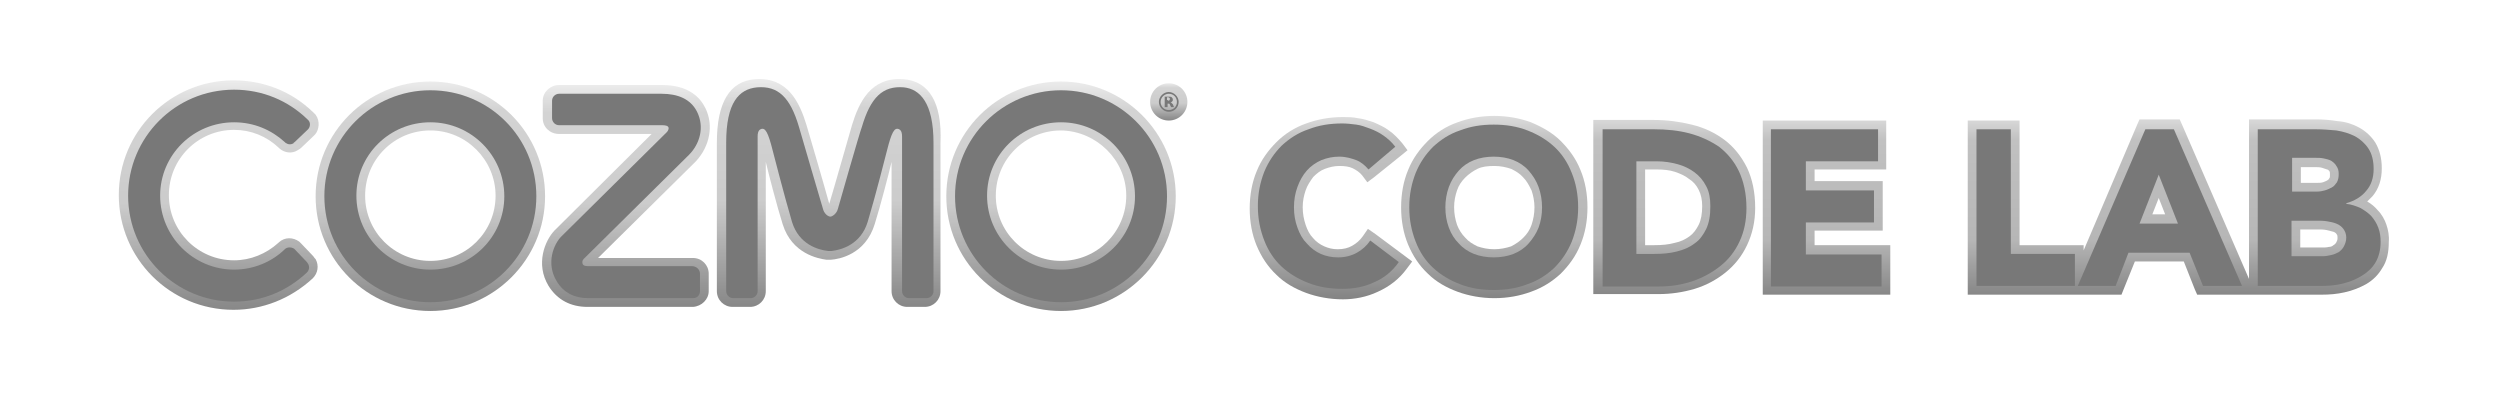
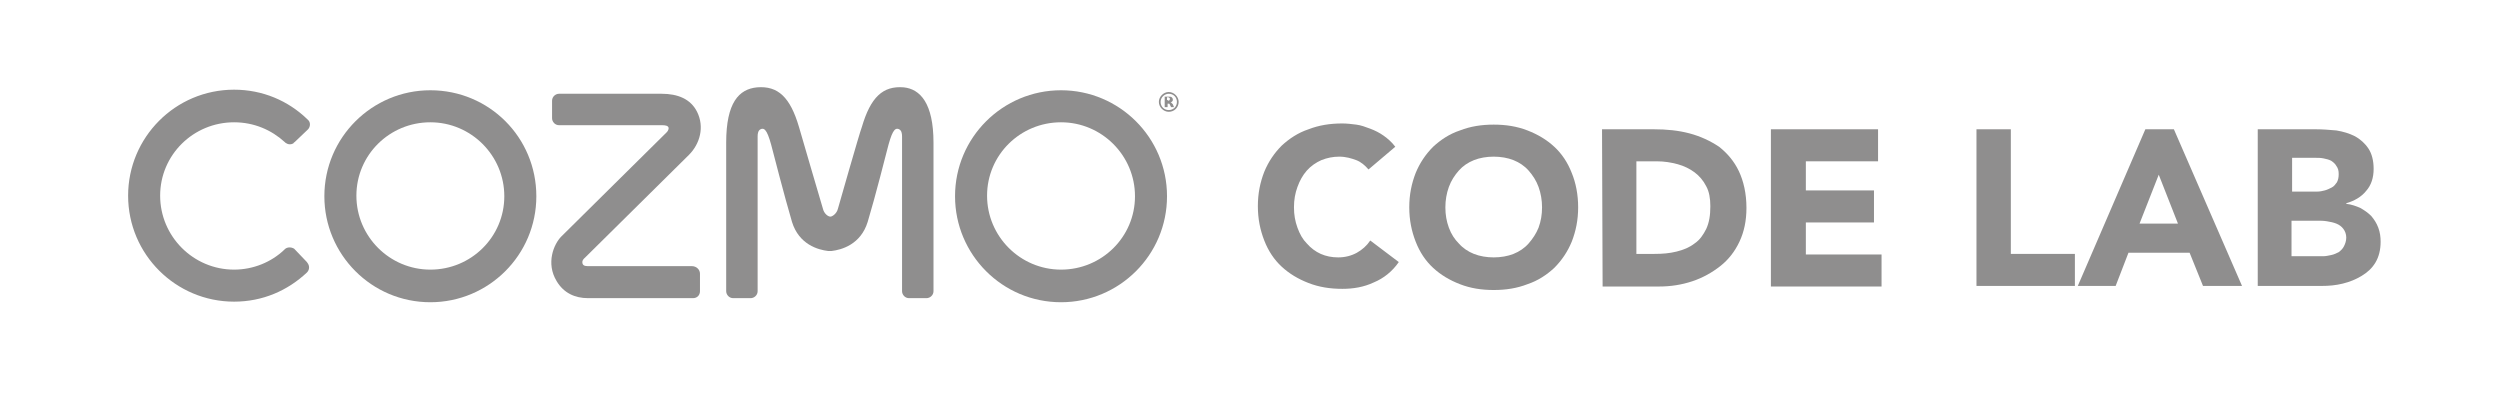
- <svg xmlns="http://www.w3.org/2000/svg" version="1.1" id="Logo" x="0px" y="0px" viewBox="0 0 429.3 68.2" style="enable-background:new 0 0 429.3 68.2;" xml:space="preserve">
+ <svg xmlns="http://www.w3.org/2000/svg" version="1.1" id="Logo" x="0px" y="0px" width="429.3px" height="68.2px" viewBox="0 0 429.3 68.2" style="enable-background:new 0 0 429.3 68.2;" xml:space="preserve">
  <style type="text/css">
- 	.st0{opacity:0.7;}
- 	.st1{fill:url(#SVGID_1_);}
- 	.st2{fill:url(#SVGID_2_);}
- 	.st3{fill:url(#SVGID_3_);}
- 	.st4{fill:url(#SVGID_4_);}
- 	.st5{fill:url(#SVGID_5_);}
- 	.st6{fill:url(#SVGID_6_);}
- 	.st7{fill:#787878;}
- 	.st8{fill:url(#SVGID_7_);}
- 	.st9{fill:url(#SVGID_8_);}
- 	.st10{fill:url(#SVGID_9_);}
- 	.st11{fill:url(#SVGID_10_);}
- 	.st12{fill:url(#SVGID_11_);}
+ 	.st0{fill:#8F8E8E;}
</style>
-   <g class="st0">
-     <linearGradient id="SVGID_1_" gradientUnits="userSpaceOnUse" x1="73.914" y1="13.97" x2="73.914" y2="53.325">
-       <stop offset="0" style="stop-color:#E3E3E3" />
-       <stop offset="0.123" style="stop-color:#C1C1C1" />
-       <stop offset="0.534" style="stop-color:#B6B6B6" />
-       <stop offset="1" style="stop-color:#545454" />
-     </linearGradient>
-     <path class="st1" d="M73.9,14c-10.9,0-19.7,8.8-19.7,19.7c0,10.9,8.8,19.7,19.7,19.7c10.8,0,19.7-8.8,19.7-19.7   C93.6,22.8,84.8,14,73.9,14z M85.1,33.6c0,6.2-5,11.2-11.2,11.2s-11.2-5-11.2-11.2c0-6.2,5-11.2,11.2-11.2S85.1,27.5,85.1,33.6z" />
-     <linearGradient id="SVGID_2_" gradientUnits="userSpaceOnUse" x1="182.188" y1="13.97" x2="182.188" y2="53.325">
-       <stop offset="0" style="stop-color:#E3E3E3" />
-       <stop offset="0.123" style="stop-color:#C1C1C1" />
-       <stop offset="0.534" style="stop-color:#B6B6B6" />
-       <stop offset="1" style="stop-color:#545454" />
-     </linearGradient>
-     <path class="st2" d="M182.2,14c-10.9,0-19.7,8.8-19.7,19.7c0,10.9,8.8,19.7,19.7,19.7c10.8,0,19.7-8.8,19.7-19.7   C201.9,22.8,193,14,182.2,14z M193.4,33.6c0,6.2-5,11.2-11.2,11.2c-6.2,0-11.2-5-11.2-11.2c0-6.2,5-11.2,11.2-11.2   C188.3,22.5,193.4,27.5,193.4,33.6z" />
-     <linearGradient id="SVGID_3_" gradientUnits="userSpaceOnUse" x1="107.477" y1="14.555" x2="107.477" y2="52.741">
-       <stop offset="0" style="stop-color:#E3E3E3" />
-       <stop offset="0.123" style="stop-color:#C1C1C1" />
-       <stop offset="0.534" style="stop-color:#B6B6B6" />
-       <stop offset="1" style="stop-color:#545454" />
-     </linearGradient>
-     <path class="st3" d="M121.1,18.5c-0.9-1.8-2.9-3.9-7.4-3.9c0,0,0,0,0,0H96c-1.5,0-2.8,1.2-2.8,2.7v3c0,1.5,1.2,2.7,2.8,2.7h15.9   L95.2,39.6c-1.6,1.7-3.3,5.7-1,9.5c1.5,2.4,3.8,3.6,6.7,3.6l18.1,0c1.5-0.1,2.7-1.3,2.7-2.7v-3c0-1.5-1.2-2.7-2.7-2.7l-16.3,0   l16.8-16.6C121.9,25.1,122.6,21.5,121.1,18.5z" />
-     <linearGradient id="SVGID_4_" gradientUnits="userSpaceOnUse" x1="142.423" y1="13.538" x2="142.423" y2="52.741">
-       <stop offset="0" style="stop-color:#E3E3E3" />
-       <stop offset="0.123" style="stop-color:#C1C1C1" />
-       <stop offset="0.534" style="stop-color:#B6B6B6" />
-       <stop offset="1" style="stop-color:#545454" />
-     </linearGradient>
-     <path class="st4" d="M155.1,13.6c-5.6-0.4-7.6,4-8.8,7.9c-0.3,1-3.1,10.9-3.9,13.5c-0.7-2.6-3.6-12.5-3.9-13.5   c-1.2-3.9-3.2-8.3-8.8-7.9c-4.4,0.3-6.6,4-6.6,10.9V50c0,1.5,1.2,2.7,2.7,2.7h3c1.5,0,2.7-1.2,2.7-2.7V27.8   c0.6,2.5,1.9,7.5,2.9,10.7c1.6,5.1,6.1,5.9,7.5,6.1c0.3,0,0.5,0,0.8,0c1.4-0.1,5.9-0.9,7.5-6.1c1-3.2,2.3-8.2,2.9-10.7V50   c0,1.5,1.2,2.7,2.7,2.7h3c1.5,0,2.7-1.2,2.7-2.7V24.5C161.8,17.6,159.5,13.9,155.1,13.6z" />
-     <linearGradient id="SVGID_5_" gradientUnits="userSpaceOnUse" x1="200.737" y1="14.276" x2="200.737" y2="20.676">
-       <stop offset="0" style="stop-color:#E3E3E3" />
-       <stop offset="0.123" style="stop-color:#C1C1C1" />
-       <stop offset="0.534" style="stop-color:#B6B6B6" />
-       <stop offset="1" style="stop-color:#545454" />
-     </linearGradient>
-     <circle class="st5" cx="200.7" cy="17.5" r="3.2" />
-     <linearGradient id="SVGID_6_" gradientUnits="userSpaceOnUse" x1="37.57" y1="13.97" x2="37.57" y2="53.325">
-       <stop offset="0" style="stop-color:#E3E3E3" />
-       <stop offset="0.123" style="stop-color:#C1C1C1" />
-       <stop offset="0.534" style="stop-color:#B6B6B6" />
-       <stop offset="1" style="stop-color:#545454" />
-     </linearGradient>
-     <path class="st6" d="M53.8,44l-2.1-2.2c-0.1-0.1-0.2-0.2-0.3-0.3c-1.1-0.8-2.5-0.8-3.5,0.1c0,0,0,0-0.1,0.1c-2.1,1.9-4.8,3-7.6,3   c-6.2,0-11.2-5-11.2-11.2c0-6.2,5-11.2,11.2-11.2c2.9,0,5.6,1.1,7.7,3.1c0,0,0.1,0.1,0.1,0.1c0.9,0.8,2.2,0.9,3.1,0.3   c0.2-0.1,0.5-0.3,0.6-0.4l2.2-2.1c0.1-0.1,0.1-0.1,0.2-0.2c0.7-0.8,0.9-2.3,0.1-3.4c-0.1-0.1-0.2-0.2-0.4-0.4   c-3.7-3.6-8.5-5.5-13.7-5.5c-10.9,0-19.7,8.8-19.7,19.7c0,10.9,8.8,19.7,19.7,19.7c5,0,9.8-1.9,13.6-5.4c0.9-0.9,1.1-2.2,0.5-3.3   C54.1,44.4,53.9,44.2,53.8,44z" />
+   <path class="st0" d="M73.9,46.3c-7,0-12.7-5.7-12.7-12.7S66.9,21,73.9,21s12.7,5.7,12.7,12.7S80.9,46.3,73.9,46.3 M73.9,15.5  c-10,0-18.2,8.1-18.2,18.2c0,10,8.1,18.2,18.2,18.2c10,0,18.2-8.1,18.2-18.2C92.1,23.6,84,15.5,73.9,15.5" />
+   <path class="st0" d="M182.2,46.3c-7,0-12.7-5.7-12.7-12.7S175.2,21,182.2,21s12.7,5.7,12.7,12.7S189.2,46.3,182.2,46.3 M182.2,15.5  c-10,0-18.2,8.1-18.2,18.2c0,10,8.1,18.2,18.2,18.2c10,0,18.2-8.1,18.2-18.2S192.2,15.5,182.2,15.5" />
+   <path class="st0" d="M120.2,47v3c0,0.7-0.5,1.2-1.2,1.2h-18c-2.3,0-4.2-0.9-5.4-2.9c-1.9-3.1-0.5-6.4,0.8-7.7l18.1-17.9  c0,0,0.4-0.4,0.3-0.8c-0.1-0.3-0.5-0.4-1.1-0.4H96c-0.7,0-1.2-0.6-1.2-1.2v-3c0-0.7,0.6-1.2,1.2-1.2h17.6c2.8,0,5,0.9,6.1,3.1  c1.3,2.6,0.5,5.5-1.4,7.4l-17.9,17.7c0,0-0.4,0.3-0.4,0.7c0,0.5,0.3,0.7,0.9,0.7h17.9C119.6,45.7,120.2,46.3,120.2,47" />
+   <path class="st0" d="M160.3,24.5V50c0,0.7-0.6,1.2-1.2,1.2h-3c-0.7,0-1.2-0.6-1.2-1.2V23.4c0-0.5-0.1-1-0.5-1.2  c-0.8-0.4-1.3,0.5-2.1,3.7c0,0-2,7.9-3.3,12.2c-1.2,3.9-4.5,4.8-6.2,5c-0.1,0-0.2,0-0.3,0s-0.2,0-0.3,0c-1.7-0.2-5-1.1-6.2-5  c-1.3-4.4-3.3-12.2-3.3-12.2c-0.8-3.2-1.3-4.1-2.1-3.7c-0.4,0.2-0.5,0.7-0.5,1.2V50c0,0.7-0.6,1.2-1.2,1.2h-3  c-0.7,0-1.2-0.6-1.2-1.2V24.5c0-6.9,2.2-9.2,5.3-9.5c3.6-0.3,5.7,1.7,7.2,6.8c0.3,1.1,4.1,14,4.1,14c0.2,0.9,0.9,1.4,1.3,1.4  c0.3,0,1.1-0.5,1.3-1.4c0,0,3.7-13,4.1-14c1.5-5.1,3.6-7.1,7.2-6.8C158,15.3,160.3,17.7,160.3,24.5z" />
+   <g id="circle3">
+     <path class="st0" d="M200.7,19.2c-0.9,0-1.7-0.8-1.7-1.7c0-0.9,0.8-1.7,1.7-1.7s1.7,0.8,1.7,1.7S201.7,19.2,200.7,19.2z    M200.7,16.1c-0.7,0-1.4,0.6-1.4,1.4s0.6,1.4,1.4,1.4s1.4-0.6,1.4-1.4S201.5,16.1,200.7,16.1z" />
  </g>
-   <path class="st7" d="M73.9,46.3c-7,0-12.7-5.7-12.7-12.7S66.9,21,73.9,21c7,0,12.7,5.7,12.7,12.7S80.9,46.3,73.9,46.3 M73.9,15.5  c-10,0-18.2,8.1-18.2,18.2c0,10,8.1,18.2,18.2,18.2c10,0,18.2-8.1,18.2-18.2C92.1,23.6,84,15.5,73.9,15.5" />
-   <path class="st7" d="M182.2,46.3c-7,0-12.7-5.7-12.7-12.7S175.2,21,182.2,21c7,0,12.7,5.7,12.7,12.7S189.2,46.3,182.2,46.3   M182.2,15.5c-10,0-18.2,8.1-18.2,18.2c0,10,8.1,18.2,18.2,18.2c10,0,18.2-8.1,18.2-18.2C200.4,23.6,192.2,15.5,182.2,15.5" />
-   <path class="st7" d="M120.2,47v3c0,0.7-0.5,1.2-1.2,1.2h-18c-2.3,0-4.2-0.9-5.4-2.9c-1.9-3.1-0.5-6.4,0.8-7.7l18.1-17.9  c0,0,0.4-0.4,0.3-0.8c-0.1-0.3-0.5-0.4-1.1-0.4H96c-0.7,0-1.2-0.6-1.2-1.2v-3c0-0.7,0.6-1.2,1.2-1.2h17.6c2.8,0,5,0.9,6.1,3.1  c1.3,2.6,0.5,5.5-1.4,7.4l-17.9,17.7c0,0-0.4,0.3-0.4,0.7c0,0.5,0.3,0.7,0.9,0.7h17.9C119.6,45.7,120.2,46.3,120.2,47" />
-   <path class="st7" d="M160.3,24.5V50c0,0.7-0.6,1.2-1.2,1.2h-3c-0.7,0-1.2-0.6-1.2-1.2V23.4c0-0.5-0.1-1-0.5-1.2  c-0.8-0.4-1.3,0.5-2.1,3.7c0,0-2,7.9-3.3,12.2c-1.2,3.9-4.5,4.8-6.2,5c-0.1,0-0.2,0-0.3,0c-0.1,0-0.2,0-0.3,0c-1.7-0.2-5-1.1-6.2-5  c-1.3-4.4-3.3-12.2-3.3-12.2c-0.8-3.2-1.3-4.1-2.1-3.7c-0.4,0.2-0.5,0.7-0.5,1.2V50c0,0.7-0.6,1.2-1.2,1.2h-3  c-0.7,0-1.2-0.6-1.2-1.2V24.5c0-6.9,2.2-9.2,5.3-9.5c3.6-0.3,5.7,1.7,7.2,6.8c0.3,1.1,4.1,14,4.1,14c0.2,0.9,0.9,1.4,1.3,1.4  c0.3,0,1.1-0.5,1.3-1.4c0,0,3.7-13,4.1-14c1.5-5.1,3.6-7.1,7.2-6.8C158,15.3,160.3,17.7,160.3,24.5z" />
-   <g id="circle3">
-     <path class="st7" d="M200.7,19.2c-0.9,0-1.7-0.8-1.7-1.7c0-0.9,0.8-1.7,1.7-1.7c0.9,0,1.7,0.8,1.7,1.7   C202.4,18.4,201.7,19.2,200.7,19.2z M200.7,16.1c-0.7,0-1.4,0.6-1.4,1.4s0.6,1.4,1.4,1.4s1.4-0.6,1.4-1.4S201.5,16.1,200.7,16.1z" />
-   </g>
-   <path id="text3175" class="st7" d="M200.6,17.3c0.1,0,0.2,0,0.2-0.1c0,0,0.1-0.1,0.1-0.2c0-0.1,0-0.1-0.1-0.2c0,0-0.1-0.1-0.2-0.1  h-0.2v0.5H200.6 M200.5,17.7v0.7H200v-1.8h0.7c0.2,0,0.4,0,0.5,0.1c0.1,0.1,0.2,0.2,0.2,0.4c0,0.1,0,0.2-0.1,0.3  c-0.1,0.1-0.1,0.1-0.3,0.2c0.1,0,0.1,0,0.2,0.1c0.1,0.1,0.1,0.1,0.2,0.2l0.2,0.5h-0.5l-0.2-0.4c0-0.1-0.1-0.1-0.1-0.2  c0,0-0.1,0-0.2,0H200.5" />
-   <path class="st7" d="M27.5,33.6c0,7,5.7,12.7,12.7,12.7c3.3,0,6.4-1.3,8.6-3.4c0,0,0,0,0.1-0.1c0.4-0.4,1.1-0.4,1.6-0.1  c0,0,0.1,0.1,0.1,0.1l2.1,2.2c0.1,0.1,0.1,0.2,0.2,0.3c0.3,0.5,0.2,1.1-0.2,1.5c0,0,0,0,0,0c-3.3,3.1-7.6,5-12.5,5  c-10,0-18.2-8.1-18.2-18.2c0-10,8.1-18.2,18.2-18.2c4.9,0,9.3,1.9,12.6,5.1c0.1,0.1,0.1,0.1,0.2,0.2c0.4,0.5,0.2,1.2-0.1,1.5  c0,0-0.1,0.1-0.1,0.1l-2.2,2.1c0,0-0.2,0.1-0.2,0.2c-0.5,0.3-1,0.2-1.4-0.1c0,0-0.1-0.1-0.1-0.1c-2.3-2.1-5.3-3.4-8.7-3.4  C33.2,21,27.5,26.6,27.5,33.6" />
+   <path id="text3175" class="st0" d="M200.6,17.3c0.1,0,0.2,0,0.2-0.1c0,0,0.1-0.1,0.1-0.2s0-0.1-0.1-0.2c0,0-0.1-0.1-0.2-0.1h-0.2  v0.5h0.2 M200.5,17.7v0.7H200v-1.8h0.7c0.2,0,0.4,0,0.5,0.1s0.2,0.2,0.2,0.4c0,0.1,0,0.2-0.1,0.3c-0.1,0.1-0.1,0.1-0.3,0.2  c0.1,0,0.1,0,0.2,0.1c0.1,0.1,0.1,0.1,0.2,0.2l0.2,0.5h-0.5l-0.2-0.4c0-0.1-0.1-0.1-0.1-0.2c0,0-0.1,0-0.2,0h-0.1" />
+   <path class="st0" d="M27.5,33.6c0,7,5.7,12.7,12.7,12.7c3.3,0,6.4-1.3,8.6-3.4c0,0,0,0,0.1-0.1c0.4-0.4,1.1-0.4,1.6-0.1l0.1,0.1  l2.1,2.2c0.1,0.1,0.1,0.2,0.2,0.3c0.3,0.5,0.2,1.1-0.2,1.5l0,0c-3.3,3.1-7.6,5-12.5,5c-10,0-18.2-8.1-18.2-18.2  c0-10,8.1-18.2,18.2-18.2c4.9,0,9.3,1.9,12.6,5.1c0.1,0.1,0.1,0.1,0.2,0.2c0.4,0.5,0.2,1.2-0.1,1.5l-0.1,0.1l-2.2,2.1  c0,0-0.2,0.1-0.2,0.2c-0.5,0.3-1,0.2-1.4-0.1l-0.1-0.1c-2.3-2.1-5.3-3.4-8.7-3.4C33.2,21,27.5,26.6,27.5,33.6" />
  <g>
-     <g>
-       <linearGradient id="SVGID_7_" gradientUnits="userSpaceOnUse" x1="228.415" y1="18.877" x2="228.415" y2="60.788">
-         <stop offset="0" style="stop-color:#E3E3E3" />
-         <stop offset="0.123" style="stop-color:#C1C1C1" />
-         <stop offset="0.534" style="stop-color:#B6B6B6" />
-         <stop offset="1" style="stop-color:#545454" />
-       </linearGradient>
-       <path class="st8" d="M236.2,40.2l-1.3-0.9l-0.9,1.3c-0.5,0.7-1.1,1.2-1.8,1.6c-0.7,0.4-1.5,0.6-2.5,0.6c-0.9,0-1.6-0.2-2.3-0.5    c-0.7-0.3-1.4-0.8-1.9-1.4c-0.6-0.6-1-1.4-1.3-2.3c-0.3-0.9-0.5-1.9-0.5-3c0-1.1,0.2-2,0.5-2.9c0.3-0.9,0.8-1.6,1.3-2.3    c0.6-0.6,1.2-1.1,2-1.4c0.8-0.3,1.6-0.5,2.5-0.5c0.9,0,1.7,0.1,2.3,0.4c0.6,0.3,1.2,0.7,1.6,1.2l0.9,1.2l1.2-0.9l4.6-3.7l1.1-0.9    l-0.9-1.2c-0.7-0.8-1.4-1.6-2.3-2.2c-0.8-0.6-1.7-1-2.6-1.4c-0.9-0.3-1.8-0.6-2.7-0.7c-0.9-0.2-1.8-0.2-2.6-0.2    c-2.3,0-4.4,0.4-6.3,1.1c-2,0.7-3.7,1.8-5.1,3.2c-1.4,1.4-2.6,3-3.4,5c-0.8,1.9-1.2,4.1-1.2,6.4s0.4,4.5,1.2,6.4    c0.8,1.9,1.9,3.6,3.4,5c1.4,1.4,3.2,2.4,5.1,3.1c1.9,0.7,4.1,1.1,6.3,1.1c2,0,4.1-0.4,6-1.3c2-0.9,3.7-2.2,5-4l0.9-1.2l-1.2-0.9    L236.2,40.2z" />
-       <linearGradient id="SVGID_8_" gradientUnits="userSpaceOnUse" x1="256.553" y1="18.877" x2="256.553" y2="60.788">
-         <stop offset="0" style="stop-color:#E3E3E3" />
-         <stop offset="0.123" style="stop-color:#C1C1C1" />
-         <stop offset="0.534" style="stop-color:#B6B6B6" />
-         <stop offset="1" style="stop-color:#545454" />
-       </linearGradient>
-       <path class="st9" d="M268,24.2c-1.4-1.4-3.2-2.4-5.1-3.2c-1.9-0.7-4.1-1.1-6.3-1.1c-2.3,0-4.4,0.4-6.3,1.1c-2,0.7-3.7,1.8-5.1,3.2    c-1.4,1.4-2.6,3-3.4,5c-0.8,1.9-1.2,4.1-1.2,6.4s0.4,4.5,1.2,6.4c0.8,1.9,1.9,3.6,3.4,5c1.4,1.4,3.2,2.4,5.1,3.1    c1.9,0.7,4.1,1.1,6.3,1.1c2.3,0,4.4-0.4,6.3-1.1c2-0.7,3.7-1.8,5.1-3.1c1.4-1.4,2.6-3,3.4-5c0.8-1.9,1.2-4.1,1.2-6.4    s-0.4-4.5-1.2-6.4C270.6,27.2,269.4,25.6,268,24.2z M256.6,42.8c-1.1,0-2-0.2-2.9-0.5c-0.8-0.4-1.5-0.8-2.1-1.5    c-0.6-0.6-1.1-1.4-1.4-2.2c-0.3-0.9-0.5-1.9-0.5-3c0-1.1,0.2-2,0.5-2.9c0.3-0.9,0.8-1.6,1.4-2.2c0.6-0.6,1.3-1.1,2.1-1.5    c0.8-0.4,1.8-0.5,2.9-0.5c1.1,0,2,0.2,2.9,0.5c0.8,0.4,1.5,0.8,2.1,1.5c0.6,0.6,1,1.4,1.4,2.2c0.3,0.9,0.5,1.9,0.5,2.9    c0,1.1-0.2,2.1-0.5,3c-0.3,0.9-0.8,1.6-1.4,2.2c-0.6,0.6-1.3,1.1-2.1,1.5C258.6,42.6,257.6,42.8,256.6,42.8z" />
-       <linearGradient id="SVGID_9_" gradientUnits="userSpaceOnUse" x1="287.503" y1="18.877" x2="287.503" y2="60.788">
-         <stop offset="0" style="stop-color:#E3E3E3" />
-         <stop offset="0.123" style="stop-color:#C1C1C1" />
-         <stop offset="0.534" style="stop-color:#B6B6B6" />
-         <stop offset="1" style="stop-color:#545454" />
-       </linearGradient>
-       <path class="st10" d="M296.1,24c-1.6-1.2-3.5-2.1-5.6-2.6c-2-0.5-4.2-0.8-6.5-0.8h-8.9h-1.5v1.5v26.9v1.5h1.5h9.7    c2.1,0,4.2-0.3,6.2-0.9c2-0.6,3.8-1.6,5.3-2.8c1.6-1.3,2.8-2.8,3.7-4.7c0.9-1.9,1.4-4,1.4-6.4c0-2.7-0.5-5-1.4-6.9    C299,26.8,297.7,25.2,296.1,24z M291.7,32.6c0.4,0.8,0.6,1.7,0.6,2.8c0,1.3-0.2,2.4-0.6,3.2c-0.4,0.8-0.9,1.5-1.6,2    c-0.7,0.5-1.5,0.9-2.5,1.1c-1.1,0.3-2.2,0.4-3.5,0.4h-1.6v-13h2c1.1,0,2.2,0.1,3.1,0.4c0.9,0.3,1.8,0.7,2.4,1.2    C290.8,31.2,291.3,31.8,291.7,32.6z" />
-       <linearGradient id="SVGID_10_" gradientUnits="userSpaceOnUse" x1="313.646" y1="18.877" x2="313.646" y2="60.788">
-         <stop offset="0" style="stop-color:#E3E3E3" />
-         <stop offset="0.123" style="stop-color:#C1C1C1" />
-         <stop offset="0.534" style="stop-color:#B6B6B6" />
-         <stop offset="1" style="stop-color:#545454" />
-       </linearGradient>
-       <polygon class="st11" points="311.6,42.1 311.6,39.6 321.8,39.6 323.3,39.6 323.3,38.1 323.3,32.6 323.3,31.1 321.8,31.1     311.6,31.1 311.6,29.1 322.4,29.1 323.9,29.1 323.9,27.6 323.9,22.2 323.9,20.7 322.4,20.7 304.2,20.7 302.7,20.7 302.7,22.2     302.7,49.1 302.7,50.6 304.2,50.6 323.1,50.6 324.6,50.6 324.6,49.1 324.6,43.6 324.6,42.1 323.1,42.1   " />
-       <linearGradient id="SVGID_11_" gradientUnits="userSpaceOnUse" x1="374.084" y1="18.877" x2="374.084" y2="60.788">
-         <stop offset="0" style="stop-color:#E3E3E3" />
-         <stop offset="0.123" style="stop-color:#C1C1C1" />
-         <stop offset="0.534" style="stop-color:#B6B6B6" />
-         <stop offset="1" style="stop-color:#545454" />
-       </linearGradient>
-       <path class="st12" d="M409.8,38.6c-0.3-0.9-0.8-1.8-1.5-2.5c-0.5-0.6-1.1-1.1-1.8-1.5c0.3-0.3,0.6-0.6,0.9-0.9    c1.1-1.3,1.6-2.9,1.6-4.8c0-1.8-0.4-3.2-1.1-4.4c-0.7-1.1-1.7-2-2.8-2.6c-1.1-0.6-2.3-1-3.7-1.1c-1.2-0.2-2.5-0.3-3.7-0.3h-10    h-1.5v1.5v25.9l-11.5-26.5l-0.4-0.9h-1h-4.9h-1l-0.4,0.9L357.8,43v-0.9h-1.5h-9.5V22.2v-1.5h-1.5h-5.9h-1.5v1.5v26.9v1.5h1.5h15.1    h1.8h0.5h1h5.5h1l0.4-1l1.9-4.7h8.4l1.9,4.8l0.4,0.9h1h6.7h1.2h1.1h0.4h11c1.3,0,2.6-0.1,3.9-0.4c1.4-0.3,2.6-0.8,3.7-1.4    c1.2-0.7,2.1-1.6,2.8-2.8c0.8-1.2,1.1-2.7,1.1-4.4C410.3,40.5,410.1,39.5,409.8,38.6z M369.6,36.8l1.1-2.8l1.1,2.8H369.6z     M400,29.4c0.1,0.1,0.1,0.3,0.1,0.6c0,0.3,0,0.5-0.1,0.6c-0.1,0.2-0.2,0.3-0.4,0.4c-0.2,0.1-0.4,0.2-0.7,0.3    c-0.3,0.1-0.7,0.1-1,0.1h-2.8v-2.7h2.5c0.4,0,0.7,0,1.1,0.1c0.3,0.1,0.6,0.2,0.9,0.3C399.8,29.1,399.9,29.3,400,29.4z M395.1,39.4    h3c0.4,0,0.9,0,1.4,0.1c0.4,0.1,0.8,0.2,1.2,0.3c0.3,0.1,0.5,0.3,0.6,0.5c0.1,0.1,0.1,0.4,0.1,0.6c0,0.3-0.1,0.5-0.2,0.7    c-0.1,0.2-0.3,0.4-0.5,0.5c-0.2,0.2-0.5,0.3-0.8,0.3c-0.4,0.1-0.7,0.1-1.1,0.1h-3.8V39.4z" />
-     </g>
-     <g>
-       <path class="st7" d="M235,29.1c-0.6-0.7-1.3-1.3-2.1-1.6s-1.8-0.6-2.9-0.6c-1.1,0-2.1,0.2-3.1,0.6c-0.9,0.4-1.8,1-2.5,1.8    c-0.7,0.8-1.2,1.7-1.6,2.8c-0.4,1.1-0.6,2.2-0.6,3.5c0,1.3,0.2,2.4,0.6,3.5c0.4,1.1,0.9,2,1.6,2.7c0.7,0.8,1.5,1.4,2.4,1.8    c0.9,0.4,1.9,0.6,3,0.6c1.2,0,2.3-0.3,3.2-0.8c0.9-0.5,1.7-1.2,2.3-2.1l4.9,3.7c-1.1,1.6-2.6,2.8-4.3,3.5    c-1.7,0.8-3.5,1.1-5.4,1.1c-2.1,0-4-0.3-5.8-1c-1.8-0.7-3.3-1.6-4.6-2.8c-1.3-1.2-2.3-2.7-3-4.5s-1.1-3.7-1.1-5.9    c0-2.2,0.4-4.1,1.1-5.9c0.7-1.7,1.7-3.2,3-4.5c1.3-1.2,2.8-2.2,4.6-2.8c1.8-0.7,3.7-1,5.8-1c0.8,0,1.6,0.1,2.4,0.2    c0.8,0.1,1.6,0.4,2.4,0.7c0.8,0.3,1.6,0.7,2.3,1.2c0.7,0.5,1.4,1.1,2,1.9L235,29.1z" />
-       <path class="st7" d="M242,35.6c0-2.2,0.4-4.1,1.1-5.9c0.7-1.7,1.7-3.2,3-4.5c1.3-1.2,2.8-2.2,4.6-2.8c1.8-0.7,3.7-1,5.8-1    s4,0.3,5.8,1c1.8,0.7,3.3,1.6,4.6,2.8c1.3,1.2,2.3,2.7,3,4.5c0.7,1.7,1.1,3.7,1.1,5.9c0,2.2-0.4,4.1-1.1,5.9    c-0.7,1.7-1.7,3.2-3,4.5c-1.3,1.2-2.8,2.2-4.6,2.8c-1.8,0.7-3.7,1-5.8,1s-4-0.3-5.8-1c-1.8-0.7-3.3-1.6-4.6-2.8    c-1.3-1.2-2.3-2.7-3-4.5S242,37.8,242,35.6z M248.2,35.6c0,1.3,0.2,2.4,0.6,3.5c0.4,1.1,1,2,1.7,2.7c0.7,0.8,1.6,1.4,2.6,1.8    c1,0.4,2.2,0.6,3.4,0.6s2.4-0.2,3.4-0.6c1-0.4,1.9-1,2.6-1.8c0.7-0.8,1.3-1.7,1.7-2.7c0.4-1.1,0.6-2.2,0.6-3.5    c0-1.2-0.2-2.4-0.6-3.5c-0.4-1.1-1-2-1.7-2.8c-0.7-0.8-1.6-1.4-2.6-1.8c-1-0.4-2.2-0.6-3.4-0.6s-2.4,0.2-3.4,0.6    c-1,0.4-1.9,1-2.6,1.8c-0.7,0.8-1.3,1.7-1.7,2.8C248.4,33.2,248.2,34.4,248.2,35.6z" />
-       <path class="st7" d="M275.1,22.2h8.9c2.2,0,4.2,0.2,6.1,0.7c1.9,0.5,3.6,1.3,5.1,2.3c1.4,1.1,2.6,2.5,3.4,4.2    c0.8,1.7,1.3,3.8,1.3,6.3c0,2.2-0.4,4.1-1.2,5.8c-0.8,1.7-1.9,3.1-3.3,4.2c-1.4,1.1-3,2-4.8,2.6c-1.8,0.6-3.7,0.9-5.7,0.9h-9.7    V22.2z M281,43.6h3.1c1.4,0,2.6-0.1,3.8-0.4c1.2-0.3,2.2-0.7,3.1-1.4c0.9-0.6,1.5-1.5,2-2.5c0.5-1.1,0.7-2.3,0.7-3.9    c0-1.3-0.2-2.5-0.7-3.4c-0.5-1-1.2-1.8-2-2.4c-0.8-0.6-1.8-1.1-2.9-1.4c-1.1-0.3-2.3-0.5-3.6-0.5H281V43.6z" />
-       <path class="st7" d="M304.2,22.2h18.3v5.5h-12.4v5h11.7v5.5h-11.7v5.5h13v5.5h-19V22.2z" />
-       <path class="st7" d="M339.4,22.2h5.9v21.4h11v5.5h-16.9V22.2z" />
-       <path class="st7" d="M368.4,22.2h4.9L385,49.1h-6.7l-2.3-5.7h-10.5l-2.2,5.7h-6.5L368.4,22.2z M370.7,30l-3.3,8.4h6.6L370.7,30z" />
-       <path class="st7" d="M387.7,22.2h10c1.2,0,2.3,0.1,3.5,0.2c1.2,0.2,2.2,0.5,3.2,1c0.9,0.5,1.7,1.2,2.3,2.1    c0.6,0.9,0.9,2.1,0.9,3.5c0,1.5-0.4,2.8-1.3,3.8c-0.8,1-2,1.7-3.4,2.1V35c0.9,0.1,1.7,0.4,2.4,0.7c0.7,0.4,1.3,0.8,1.9,1.4    c0.5,0.6,0.9,1.2,1.2,2c0.3,0.8,0.4,1.6,0.4,2.4c0,1.4-0.3,2.6-0.9,3.6c-0.6,1-1.4,1.7-2.4,2.3c-1,0.6-2,1-3.2,1.3    c-1.2,0.3-2.4,0.4-3.6,0.4h-11V22.2z M393.6,32.9h4.3c0.5,0,0.9-0.1,1.3-0.2s0.8-0.3,1.2-0.5s0.6-0.5,0.9-0.9    c0.2-0.4,0.3-0.8,0.3-1.4c0-0.6-0.1-1-0.4-1.4c-0.2-0.4-0.6-0.7-0.9-0.9c-0.4-0.2-0.8-0.3-1.3-0.4c-0.5-0.1-0.9-0.1-1.4-0.1h-4    V32.9z M393.6,44h5.3c0.5,0,0.9-0.1,1.4-0.2c0.5-0.1,0.9-0.3,1.3-0.5c0.4-0.3,0.7-0.6,0.9-1c0.2-0.4,0.4-0.9,0.4-1.5    c0-0.6-0.2-1.1-0.5-1.5c-0.3-0.4-0.7-0.7-1.2-0.9c-0.5-0.2-1-0.3-1.6-0.4c-0.6-0.1-1.1-0.1-1.6-0.1h-4.5V44z" />
-     </g>
+     <path class="st0" d="M235,29.1c-0.6-0.7-1.3-1.3-2.1-1.6s-1.8-0.6-2.9-0.6c-1.1,0-2.1,0.2-3.1,0.6c-0.9,0.4-1.8,1-2.5,1.8   s-1.2,1.7-1.6,2.8c-0.4,1.1-0.6,2.2-0.6,3.5s0.2,2.4,0.6,3.5c0.4,1.1,0.9,2,1.6,2.7c0.7,0.8,1.5,1.4,2.4,1.8c0.9,0.4,1.9,0.6,3,0.6   c1.2,0,2.3-0.3,3.2-0.8s1.7-1.2,2.3-2.1l4.9,3.7c-1.1,1.6-2.6,2.8-4.3,3.5c-1.7,0.8-3.5,1.1-5.4,1.1c-2.1,0-4-0.3-5.8-1   s-3.3-1.6-4.6-2.8s-2.3-2.7-3-4.5s-1.1-3.7-1.1-5.9s0.4-4.1,1.1-5.9c0.7-1.7,1.7-3.2,3-4.5c1.3-1.2,2.8-2.2,4.6-2.8   c1.8-0.7,3.7-1,5.8-1c0.8,0,1.6,0.1,2.4,0.2c0.8,0.1,1.6,0.4,2.4,0.7c0.8,0.3,1.6,0.7,2.3,1.2s1.4,1.1,2,1.9L235,29.1z" />
+     <path class="st0" d="M242,35.6c0-2.2,0.4-4.1,1.1-5.9c0.7-1.7,1.7-3.2,3-4.5c1.3-1.2,2.8-2.2,4.6-2.8c1.8-0.7,3.7-1,5.8-1   c2.1,0,4,0.3,5.8,1s3.3,1.6,4.6,2.8c1.3,1.2,2.3,2.7,3,4.5c0.7,1.7,1.1,3.7,1.1,5.9s-0.4,4.1-1.1,5.9c-0.7,1.7-1.7,3.2-3,4.5   c-1.3,1.2-2.8,2.2-4.6,2.8c-1.8,0.7-3.7,1-5.8,1s-4-0.3-5.8-1s-3.3-1.6-4.6-2.8s-2.3-2.7-3-4.5S242,37.8,242,35.6z M248.2,35.6   c0,1.3,0.2,2.4,0.6,3.5c0.4,1.1,1,2,1.7,2.7c0.7,0.8,1.6,1.4,2.6,1.8c1,0.4,2.2,0.6,3.4,0.6c1.2,0,2.4-0.2,3.4-0.6   c1-0.4,1.9-1,2.6-1.8s1.3-1.7,1.7-2.7c0.4-1.1,0.6-2.2,0.6-3.5c0-1.2-0.2-2.4-0.6-3.5c-0.4-1.1-1-2-1.7-2.8s-1.6-1.4-2.6-1.8   s-2.2-0.6-3.4-0.6s-2.4,0.2-3.4,0.6s-1.9,1-2.6,1.8c-0.7,0.8-1.3,1.7-1.7,2.8C248.4,33.2,248.2,34.4,248.2,35.6z" />
+     <path class="st0" d="M275.1,22.2h8.9c2.2,0,4.2,0.2,6.1,0.7s3.6,1.3,5.1,2.3c1.4,1.1,2.6,2.5,3.4,4.2s1.3,3.8,1.3,6.3   c0,2.2-0.4,4.1-1.2,5.8c-0.8,1.7-1.9,3.1-3.3,4.2c-1.4,1.1-3,2-4.8,2.6s-3.7,0.9-5.7,0.9h-9.7L275.1,22.2L275.1,22.2z M281,43.6   h3.1c1.4,0,2.6-0.1,3.8-0.4c1.2-0.3,2.2-0.7,3.1-1.4c0.9-0.6,1.5-1.5,2-2.5c0.5-1.1,0.7-2.3,0.7-3.9c0-1.3-0.2-2.5-0.7-3.4   c-0.5-1-1.2-1.8-2-2.4s-1.8-1.1-2.9-1.4s-2.3-0.5-3.6-0.5H281V43.6z" />
+     <path class="st0" d="M304.2,22.2h18.3v5.5h-12.4v5h11.7v5.5h-11.7v5.5h13v5.5h-19v-27H304.2z" />
+     <path class="st0" d="M339.4,22.2h5.9v21.4h11v5.5h-16.9V22.2z" />
+     <path class="st0" d="M368.4,22.2h4.9L385,49.1h-6.7l-2.3-5.7h-10.5l-2.2,5.7h-6.5L368.4,22.2z M370.7,30l-3.3,8.4h6.6L370.7,30z" />
+     <path class="st0" d="M387.7,22.2h10c1.2,0,2.3,0.1,3.5,0.2c1.2,0.2,2.2,0.5,3.2,1c0.9,0.5,1.7,1.2,2.3,2.1c0.6,0.9,0.9,2.1,0.9,3.5   c0,1.5-0.4,2.8-1.3,3.8c-0.8,1-2,1.7-3.4,2.1V35c0.9,0.1,1.7,0.4,2.4,0.7c0.7,0.4,1.3,0.8,1.9,1.4c0.5,0.6,0.9,1.2,1.2,2   c0.3,0.8,0.4,1.6,0.4,2.4c0,1.4-0.3,2.6-0.9,3.6s-1.4,1.7-2.4,2.3s-2,1-3.2,1.3s-2.4,0.4-3.6,0.4h-11V22.2z M393.6,32.9h4.3   c0.5,0,0.9-0.1,1.3-0.2s0.8-0.3,1.2-0.5s0.6-0.5,0.9-0.9c0.2-0.4,0.3-0.8,0.3-1.4s-0.1-1-0.4-1.4c-0.2-0.4-0.6-0.7-0.9-0.9   c-0.4-0.2-0.8-0.3-1.3-0.4s-0.9-0.1-1.4-0.1h-4V32.9z M393.6,44h5.3c0.5,0,0.9-0.1,1.4-0.2c0.5-0.1,0.9-0.3,1.3-0.5   c0.4-0.3,0.7-0.6,0.9-1c0.2-0.4,0.4-0.9,0.4-1.5s-0.2-1.1-0.5-1.5s-0.7-0.7-1.2-0.9s-1-0.3-1.6-0.4c-0.6-0.1-1.1-0.1-1.6-0.1h-4.5   V44H393.6z" />
  </g>
</svg>
